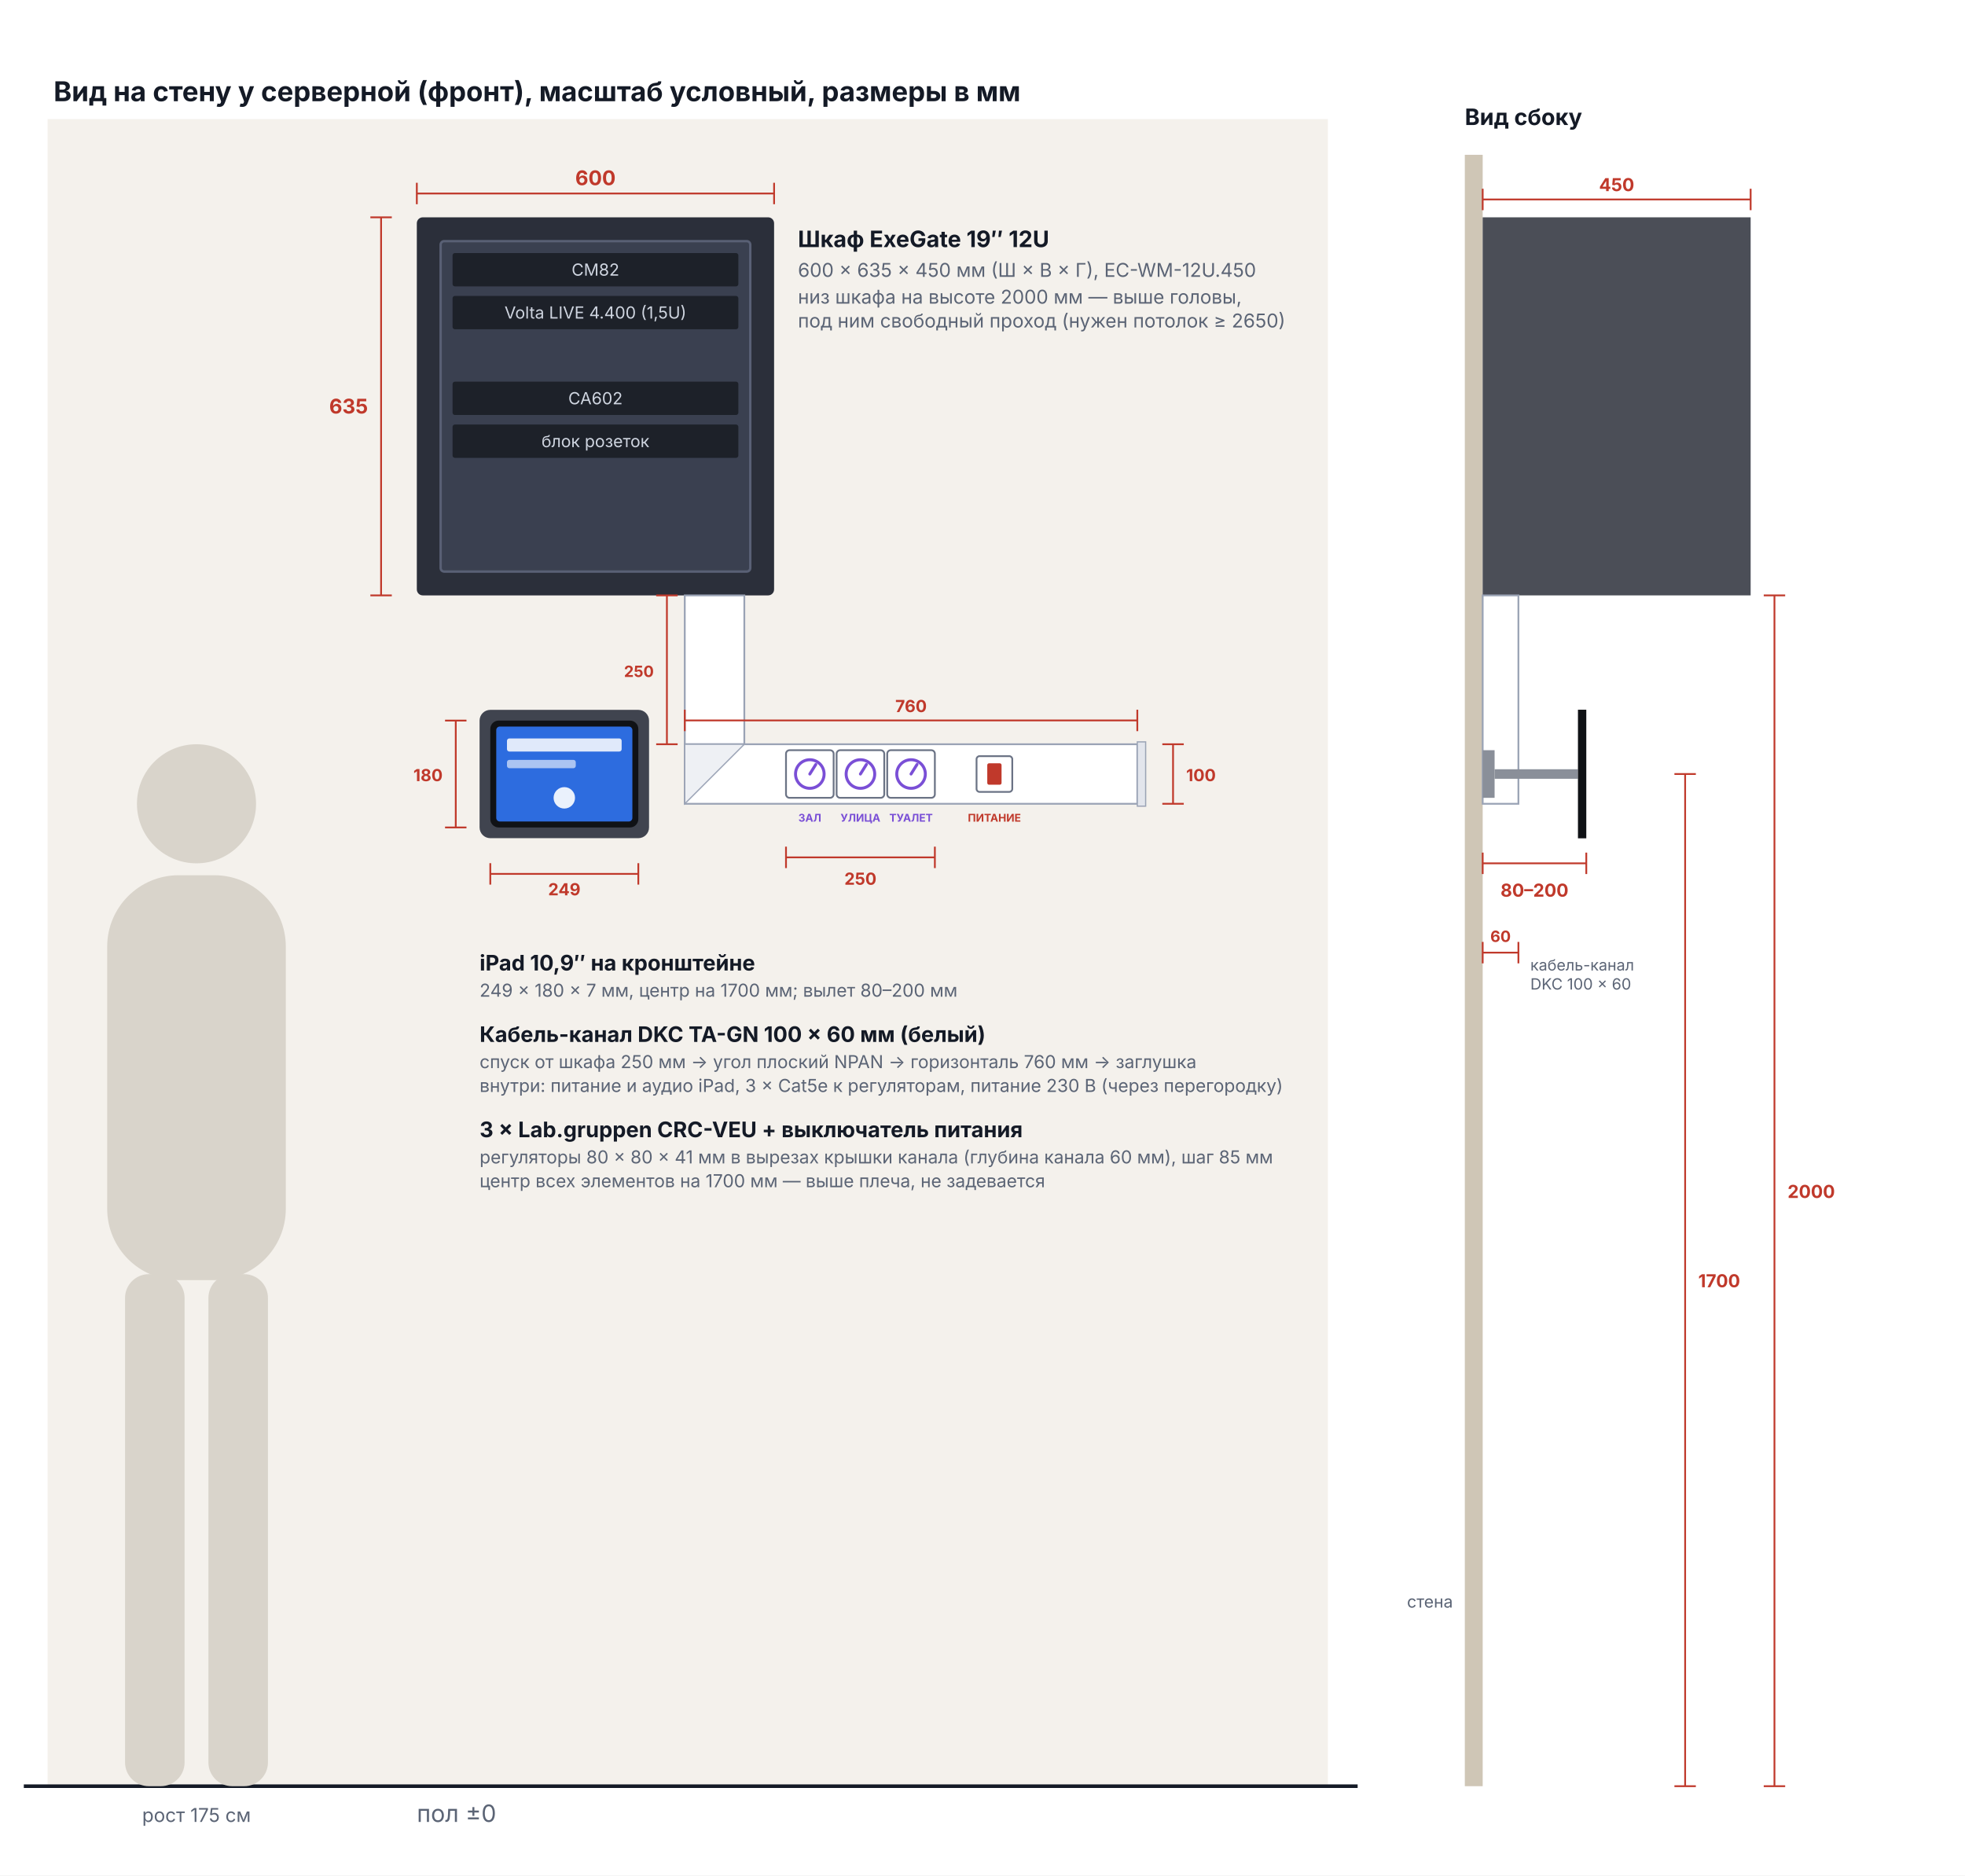
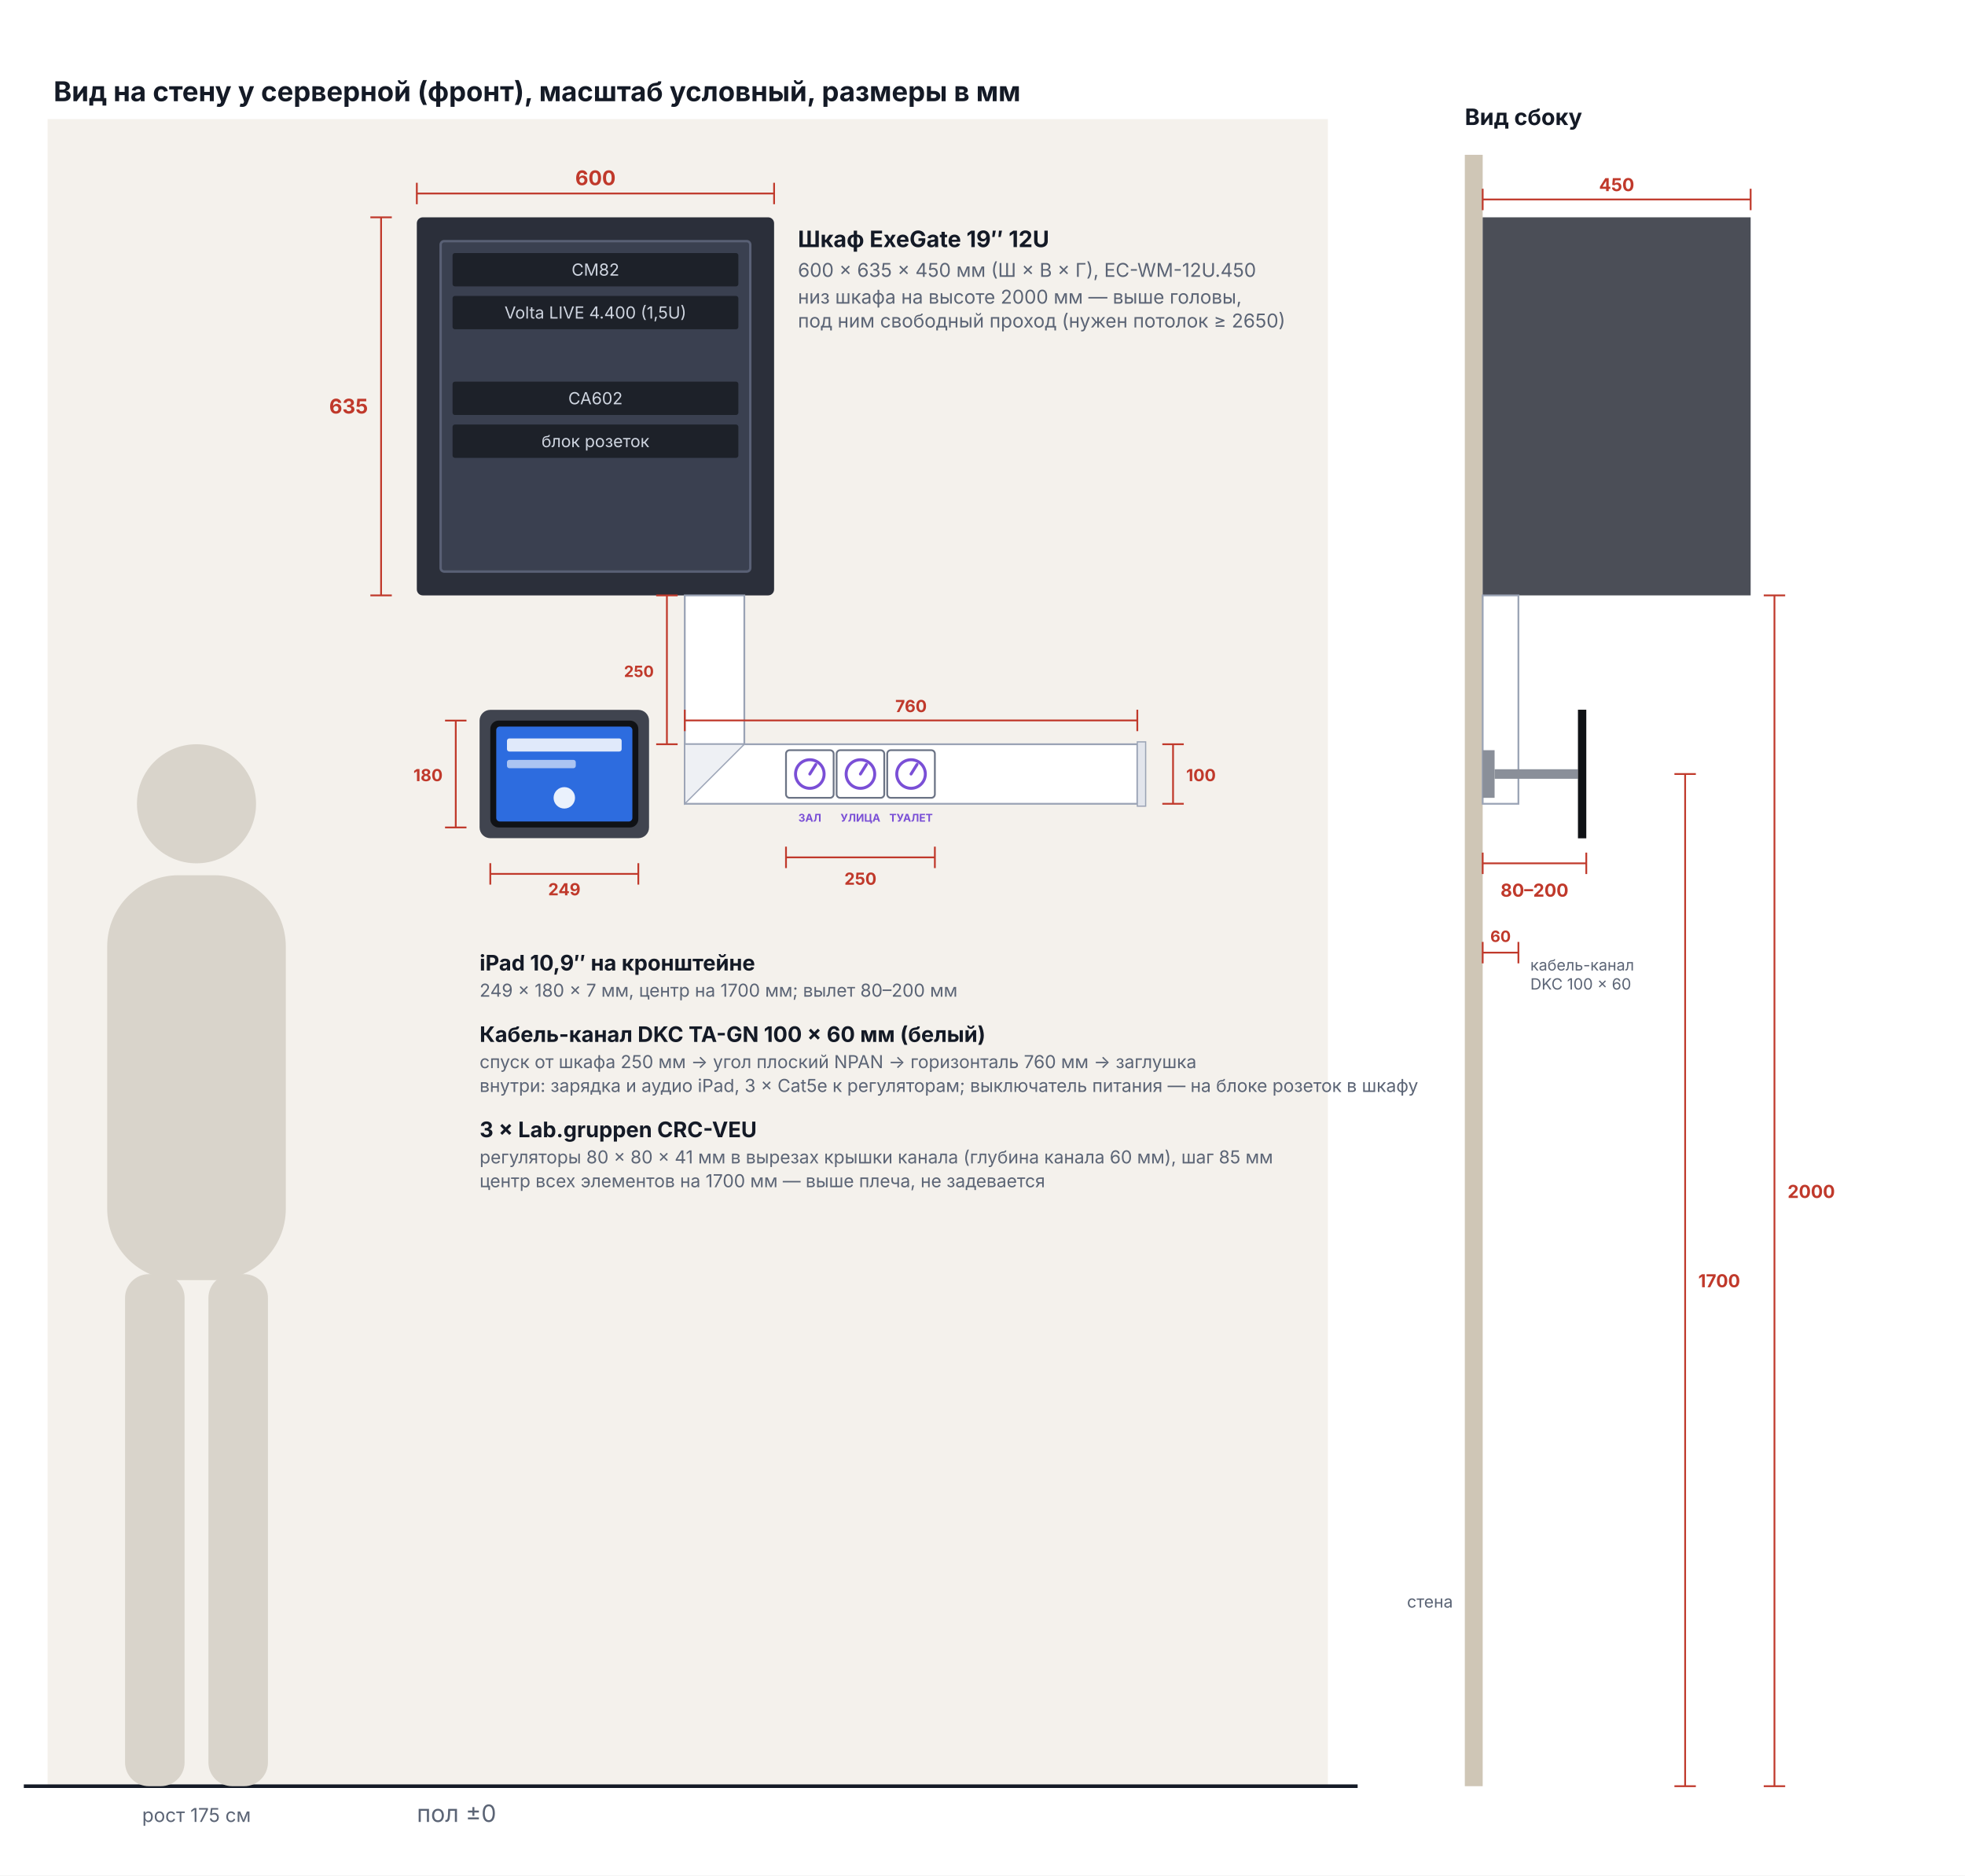
<svg xmlns="http://www.w3.org/2000/svg" viewBox="0 0 3300 3150" font-family="Inter, Arial, sans-serif">
  <rect width="3300" height="3150" fill="#ffffff" />
  <rect x="80" y="200" width="2150" height="2800" fill="#f4f1ec" />
  <line x1="40" y1="3000" x2="2280" y2="3000" stroke="#141a26" stroke-width="6" />
  <text x="700" y="3060" font-size="40" fill="#5b6475">пол ±0</text>
  <text x="90" y="170" font-size="46" font-weight="700" fill="#141a26">Вид на стену у серверной (фронт), масштаб условный, размеры в мм</text>
  <rect x="700.0" y="365" width="600" height="635" rx="10" fill="#2b2f3a" />
  <rect x="740.0" y="405" width="520" height="555" rx="6" fill="#3a4050" stroke="#596075" stroke-width="4" />
  <rect x="760.0" y="425" width="480" height="56" rx="4" fill="#1d2129" />
  <text x="1000" y="463" text-anchor="middle" font-size="28" fill="#cfd5e0">CM82</text>
  <rect x="760.0" y="497" width="480" height="56" rx="4" fill="#1d2129" />
  <text x="1000" y="535" text-anchor="middle" font-size="28" fill="#cfd5e0">Volta LIVE 4.400 (1,5U)</text>
  <rect x="760.0" y="641" width="480" height="56" rx="4" fill="#1d2129" />
  <text x="1000" y="679" text-anchor="middle" font-size="28" fill="#cfd5e0">CA602</text>
  <rect x="760.0" y="713" width="480" height="56" rx="4" fill="#1d2129" />
  <text x="1000" y="751" text-anchor="middle" font-size="28" fill="#cfd5e0">блок розеток</text>
  <text x="1340.0" y="415" font-size="38" font-weight="700" fill="#141a26">Шкаф ExeGate 19″ 12U</text>
  <text x="1340.0" y="465" font-size="32" fill="#5b6475">600 × 635 × 450 мм (Ш × В × Г), EC-WM-12U.450</text>
  <text x="1340.0" y="510" font-size="32" fill="#5b6475">низ шкафа на высоте 2000 мм — выше головы,</text>
  <text x="1340.0" y="550" font-size="32" fill="#5b6475">под ним свободный проход (нужен потолок ≥ 2650)</text>
  <line x1="700.0" y1="325" x2="1300.0" y2="325" stroke="#c0392b" stroke-width="3" />
  <line x1="700.0" y1="307" x2="700.0" y2="343" stroke="#c0392b" stroke-width="3" />
  <line x1="1300.0" y1="307" x2="1300.0" y2="343" stroke="#c0392b" stroke-width="3" />
  <text x="1000.0" y="311" text-anchor="middle" font-size="34" font-weight="700" fill="#c0392b">600</text>
  <line x1="640.0" y1="365" x2="640.0" y2="1000" stroke="#c0392b" stroke-width="3" />
  <line x1="622.0" y1="365" x2="658.0" y2="365" stroke="#c0392b" stroke-width="3" />
  <line x1="622.0" y1="1000" x2="658.0" y2="1000" stroke="#c0392b" stroke-width="3" />
  <text x="618.0" y="694.5" text-anchor="end" font-size="34" font-weight="700" fill="#c0392b">635</text>
  <rect x="1150" y="1000" width="100" height="250.0" fill="#ffffff" stroke="#9aa3b5" stroke-width="3" />
  <rect x="1150" y="1250.0" width="760" height="100" fill="#ffffff" stroke="#9aa3b5" stroke-width="3" />
  <path d="M1150 1250.0 L1250 1250.0 L1150 1350.0 Z" fill="#eef0f4" stroke="#9aa3b5" stroke-width="2" />
  <rect x="1910" y="1246.0" width="14" height="108" fill="#e2e5ec" stroke="#9aa3b5" stroke-width="2" />
  <rect x="1320" y="1260" width="80" height="80" rx="6" fill="#ffffff" stroke="#6b7385" stroke-width="3" />
  <circle cx="1360" cy="1300" r="24" fill="#ffffff" stroke="#7a4fd6" stroke-width="5" />
  <line x1="1360" y1="1300" x2="1370" y2="1284" stroke="#7a4fd6" stroke-width="5" stroke-linecap="round" />
  <text x="1360" y="1380.0" text-anchor="middle" font-size="18" font-weight="700" fill="#7a4fd6">ЗАЛ</text>
  <rect x="1405" y="1260" width="80" height="80" rx="6" fill="#ffffff" stroke="#6b7385" stroke-width="3" />
  <circle cx="1445" cy="1300" r="24" fill="#ffffff" stroke="#7a4fd6" stroke-width="5" />
  <line x1="1445" y1="1300" x2="1455" y2="1284" stroke="#7a4fd6" stroke-width="5" stroke-linecap="round" />
  <text x="1445" y="1380.0" text-anchor="middle" font-size="18" font-weight="700" fill="#7a4fd6">УЛИЦА</text>
  <rect x="1490" y="1260" width="80" height="80" rx="6" fill="#ffffff" stroke="#6b7385" stroke-width="3" />
  <circle cx="1530" cy="1300" r="24" fill="#ffffff" stroke="#7a4fd6" stroke-width="5" />
  <line x1="1530" y1="1300" x2="1540" y2="1284" stroke="#7a4fd6" stroke-width="5" stroke-linecap="round" />
  <text x="1530" y="1380.0" text-anchor="middle" font-size="18" font-weight="700" fill="#7a4fd6">ТУАЛЕТ</text>
-   <rect x="1640" y="1270" width="60" height="60" rx="5" fill="#ffffff" stroke="#6b7385" stroke-width="3" />
-   <rect x="1658" y="1282" width="24" height="36" rx="3" fill="#c0392b" />
-   <text x="1670" y="1380.0" text-anchor="middle" font-size="18" font-weight="700" fill="#c0392b">ПИТАНИЕ</text>
  <line x1="1150" y1="1210.0" x2="1910" y2="1210.0" stroke="#c0392b" stroke-width="3" />
  <line x1="1150" y1="1192.0" x2="1150" y2="1228.0" stroke="#c0392b" stroke-width="3" />
  <line x1="1910" y1="1192.0" x2="1910" y2="1228.0" stroke="#c0392b" stroke-width="3" />
  <text x="1530.0" y="1196.0" text-anchor="middle" font-size="28" font-weight="700" fill="#c0392b">760</text>
  <line x1="1970" y1="1250.0" x2="1970" y2="1350.0" stroke="#c0392b" stroke-width="3" />
  <line x1="1952" y1="1250.0" x2="1988" y2="1250.0" stroke="#c0392b" stroke-width="3" />
  <line x1="1952" y1="1350.0" x2="1988" y2="1350.0" stroke="#c0392b" stroke-width="3" />
  <text x="1992" y="1312.0" text-anchor="start" font-size="28" font-weight="700" fill="#c0392b">100</text>
  <line x1="1120" y1="1000" x2="1120" y2="1250.0" stroke="#c0392b" stroke-width="3" />
  <line x1="1102" y1="1000" x2="1138" y2="1000" stroke="#c0392b" stroke-width="3" />
  <line x1="1102" y1="1250.0" x2="1138" y2="1250.0" stroke="#c0392b" stroke-width="3" />
  <text x="1098" y="1137.0" text-anchor="end" font-size="26" font-weight="700" fill="#c0392b">250</text>
  <line x1="1320" y1="1440.0" x2="1570" y2="1440.0" stroke="#c0392b" stroke-width="3" />
  <line x1="1320" y1="1422.0" x2="1320" y2="1458.0" stroke="#c0392b" stroke-width="3" />
  <line x1="1570" y1="1422.0" x2="1570" y2="1458.0" stroke="#c0392b" stroke-width="3" />
  <text x="1445.0" y="1486.0" text-anchor="middle" font-size="28" font-weight="700" fill="#c0392b">250</text>
  <rect x="805.4" y="1192.25" width="284.6" height="215.5" rx="18" fill="#40444f" />
  <rect x="823.4" y="1210.25" width="248.6" height="179.5" rx="14" fill="#101216" />
  <rect x="833.4" y="1220.25" width="228.6" height="159.5" rx="6" fill="#2d6cdf" />
  <rect x="851.4" y="1240.25" width="192.6" height="22" rx="4" fill="#ffffff" opacity="0.85" />
  <rect x="851.4" y="1276.25" width="115.56" height="14" rx="4" fill="#ffffff" opacity="0.6" />
  <circle cx="947.7" cy="1340" r="18" fill="#ffffff" opacity="0.9" />
  <line x1="823.4" y1="1467.75" x2="1072.0" y2="1467.75" stroke="#c0392b" stroke-width="3" />
  <line x1="823.4" y1="1449.75" x2="823.4" y2="1485.75" stroke="#c0392b" stroke-width="3" />
  <line x1="1072.0" y1="1449.75" x2="1072.0" y2="1485.75" stroke="#c0392b" stroke-width="3" />
  <text x="947.7" y="1503.75" text-anchor="middle" font-size="28" font-weight="700" fill="#c0392b">249</text>
  <line x1="765.4" y1="1210.25" x2="765.4" y2="1389.75" stroke="#c0392b" stroke-width="3" />
  <line x1="747.4" y1="1210.25" x2="783.4" y2="1210.25" stroke="#c0392b" stroke-width="3" />
  <line x1="747.4" y1="1389.75" x2="783.4" y2="1389.75" stroke="#c0392b" stroke-width="3" />
  <text x="743.4" y="1312.0" text-anchor="end" font-size="28" font-weight="700" fill="#c0392b">180</text>
  <text x="805.4" y="1630" font-size="36" font-weight="700" fill="#141a26">iPad 10,9″ на кронштейне</text>
  <text x="805.4" y="1674" font-size="30" fill="#5b6475">249 × 180 × 7 мм, центр на 1700 мм; вылет 80–200 мм</text>
  <text x="805.4" y="1750" font-size="36" font-weight="700" fill="#141a26">Кабель-канал DKC TA-GN 100 × 60 мм (белый)</text>
  <text x="805.4" y="1794" font-size="30" fill="#5b6475">спуск от шкафа 250 мм → угол плоский NPAN → горизонталь 760 мм → заглушка</text>
-   <text x="805.4" y="1834" font-size="30" fill="#5b6475">внутри: питание и аудио iPad, 3 × Cat5e к регуляторам, питание 230 В (через перегородку)</text>
-   <text x="805.4" y="1910" font-size="36" font-weight="700" fill="#141a26">3 × Lab.gruppen CRC-VEU + выключатель питания</text>
+   <text x="805.4" y="1834" font-size="30" fill="#5b6475">внутри: зарядка и аудио iPad, 3 × Cat5e к регуляторам; выключатель питания — на блоке розеток в шкафу</text>
+   <text x="805.4" y="1910" font-size="36" font-weight="700" fill="#141a26">3 × Lab.gruppen CRC-VEU</text>
  <text x="805.4" y="1954" font-size="30" fill="#5b6475">регуляторы 80 × 80 × 41 мм в вырезах крышки канала (глубина канала 60 мм), шаг 85 мм</text>
  <text x="805.4" y="1994" font-size="30" fill="#5b6475">центр всех элементов на 1700 мм — выше плеча, не задевается</text>
  <g fill="#d9d4cb">
    <circle cx="330" cy="1350" r="100" />
    <rect x="180" y="1470" width="300" height="680" rx="120" />
    <rect x="210" y="2140" width="100" height="860" rx="40" />
    <rect x="350" y="2140" width="100" height="860" rx="40" />
  </g>
  <text x="330" y="3060" text-anchor="middle" font-size="32" fill="#5b6475">рост 175 см</text>
  <text x="2460" y="210" font-size="38" font-weight="700" fill="#141a26">Вид сбоку</text>
  <rect x="2460" y="260" width="30" height="2740" fill="#cfc6b6" />
  <text x="2440" y="2700" text-anchor="end" font-size="28" fill="#5b6475">стена</text>
  <rect x="2490" y="365" width="450" height="635" fill="#2b2f3a" opacity="0.85" />
  <line x1="2490" y1="335" x2="2940" y2="335" stroke="#c0392b" stroke-width="3" />
  <line x1="2490" y1="317" x2="2490" y2="353" stroke="#c0392b" stroke-width="3" />
  <line x1="2940" y1="317" x2="2940" y2="353" stroke="#c0392b" stroke-width="3" />
  <text x="2715.0" y="321" text-anchor="middle" font-size="30" font-weight="700" fill="#c0392b">450</text>
  <line x1="2980" y1="1000" x2="2980" y2="3000" stroke="#c0392b" stroke-width="3" />
  <line x1="2962" y1="1000" x2="2998" y2="1000" stroke="#c0392b" stroke-width="3" />
  <line x1="2962" y1="3000" x2="2998" y2="3000" stroke="#c0392b" stroke-width="3" />
  <text x="3002" y="2012.0" text-anchor="start" font-size="30" font-weight="700" fill="#c0392b">2000</text>
  <line x1="2830" y1="1300" x2="2830" y2="3000" stroke="#c0392b" stroke-width="3" />
  <line x1="2812" y1="1300" x2="2848" y2="1300" stroke="#c0392b" stroke-width="3" />
  <line x1="2812" y1="3000" x2="2848" y2="3000" stroke="#c0392b" stroke-width="3" />
  <text x="2852" y="2162.0" text-anchor="start" font-size="30" font-weight="700" fill="#c0392b">1700</text>
  <rect x="2490" y="1000" width="60" height="350" fill="#ffffff" stroke="#9aa3b5" stroke-width="3" />
  <line x1="2490" y1="1600" x2="2550" y2="1600" stroke="#c0392b" stroke-width="3" />
  <line x1="2490" y1="1582" x2="2490" y2="1618" stroke="#c0392b" stroke-width="3" />
  <line x1="2550" y1="1582" x2="2550" y2="1618" stroke="#c0392b" stroke-width="3" />
  <text x="2520.0" y="1582" text-anchor="middle" font-size="26" font-weight="700" fill="#c0392b">60</text>
  <text x="2570" y="1630" font-size="26" fill="#5b6475">кабель-канал</text>
  <text x="2570" y="1662" font-size="26" fill="#5b6475">DKC 100 × 60</text>
  <rect x="2490" y="1260" width="20" height="80" fill="#8a8f99" />
  <line x1="2510" y1="1300" x2="2650" y2="1300" stroke="#8a8f99" stroke-width="16" />
  <rect x="2650" y="1192" width="14" height="216" fill="#101216" />
  <line x1="2490" y1="1450" x2="2664" y2="1450" stroke="#c0392b" stroke-width="3" />
  <line x1="2490" y1="1432" x2="2490" y2="1468" stroke="#c0392b" stroke-width="3" />
  <line x1="2664" y1="1432" x2="2664" y2="1468" stroke="#c0392b" stroke-width="3" />
  <text x="2577.0" y="1506" text-anchor="middle" font-size="30" font-weight="700" fill="#c0392b">80–200</text>
</svg>
